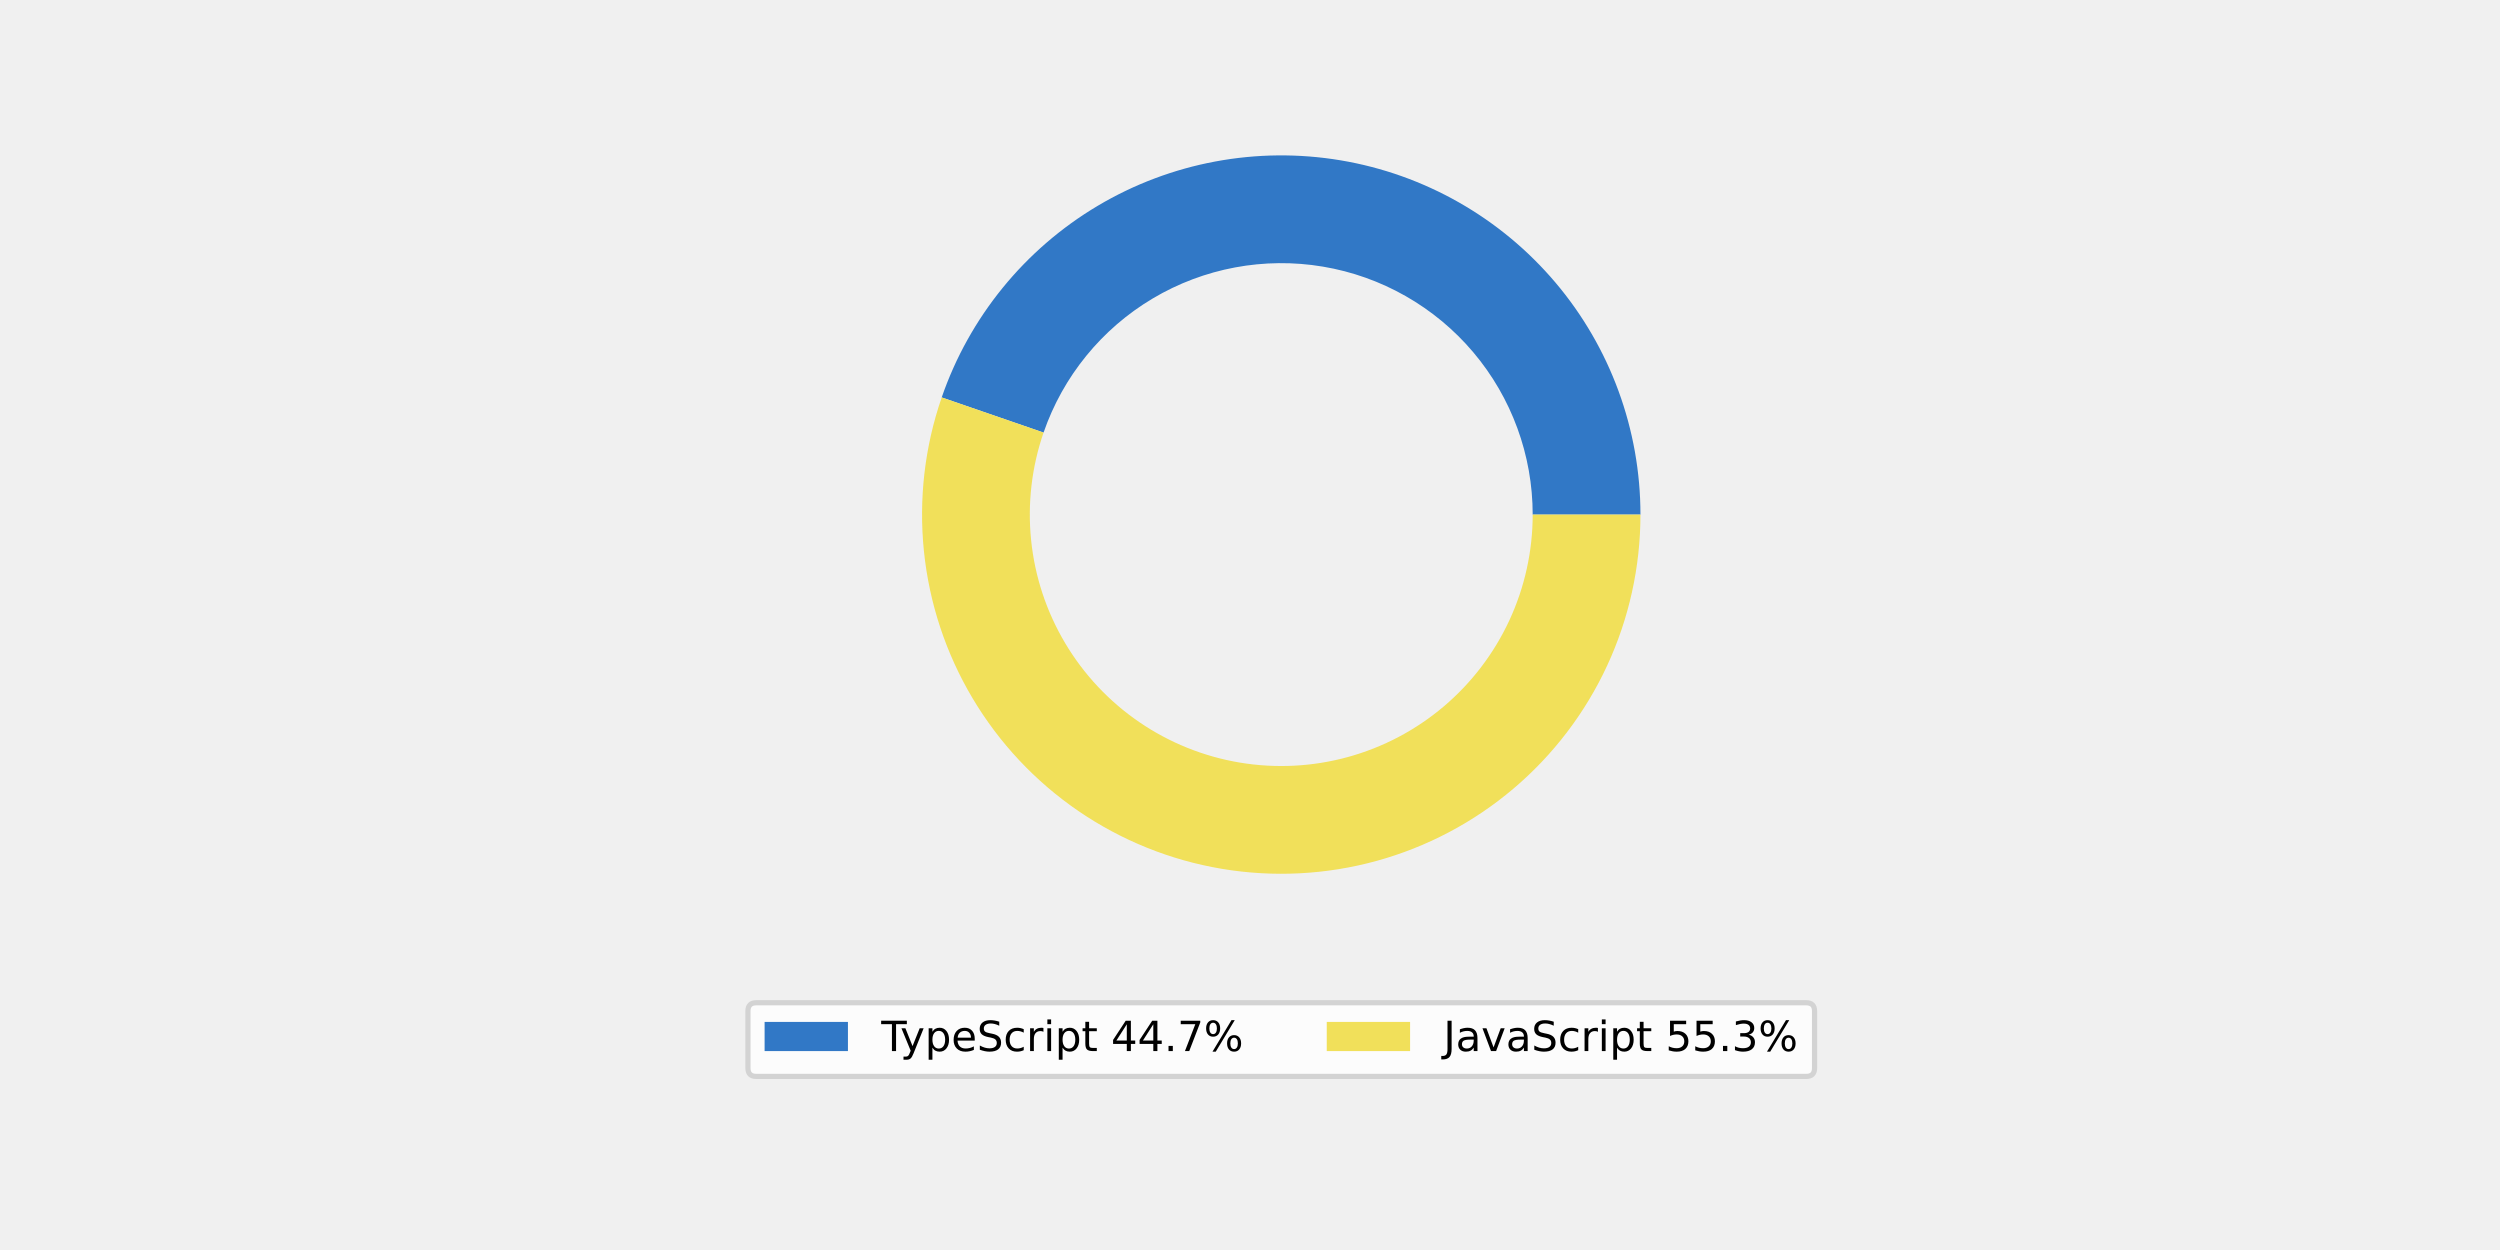
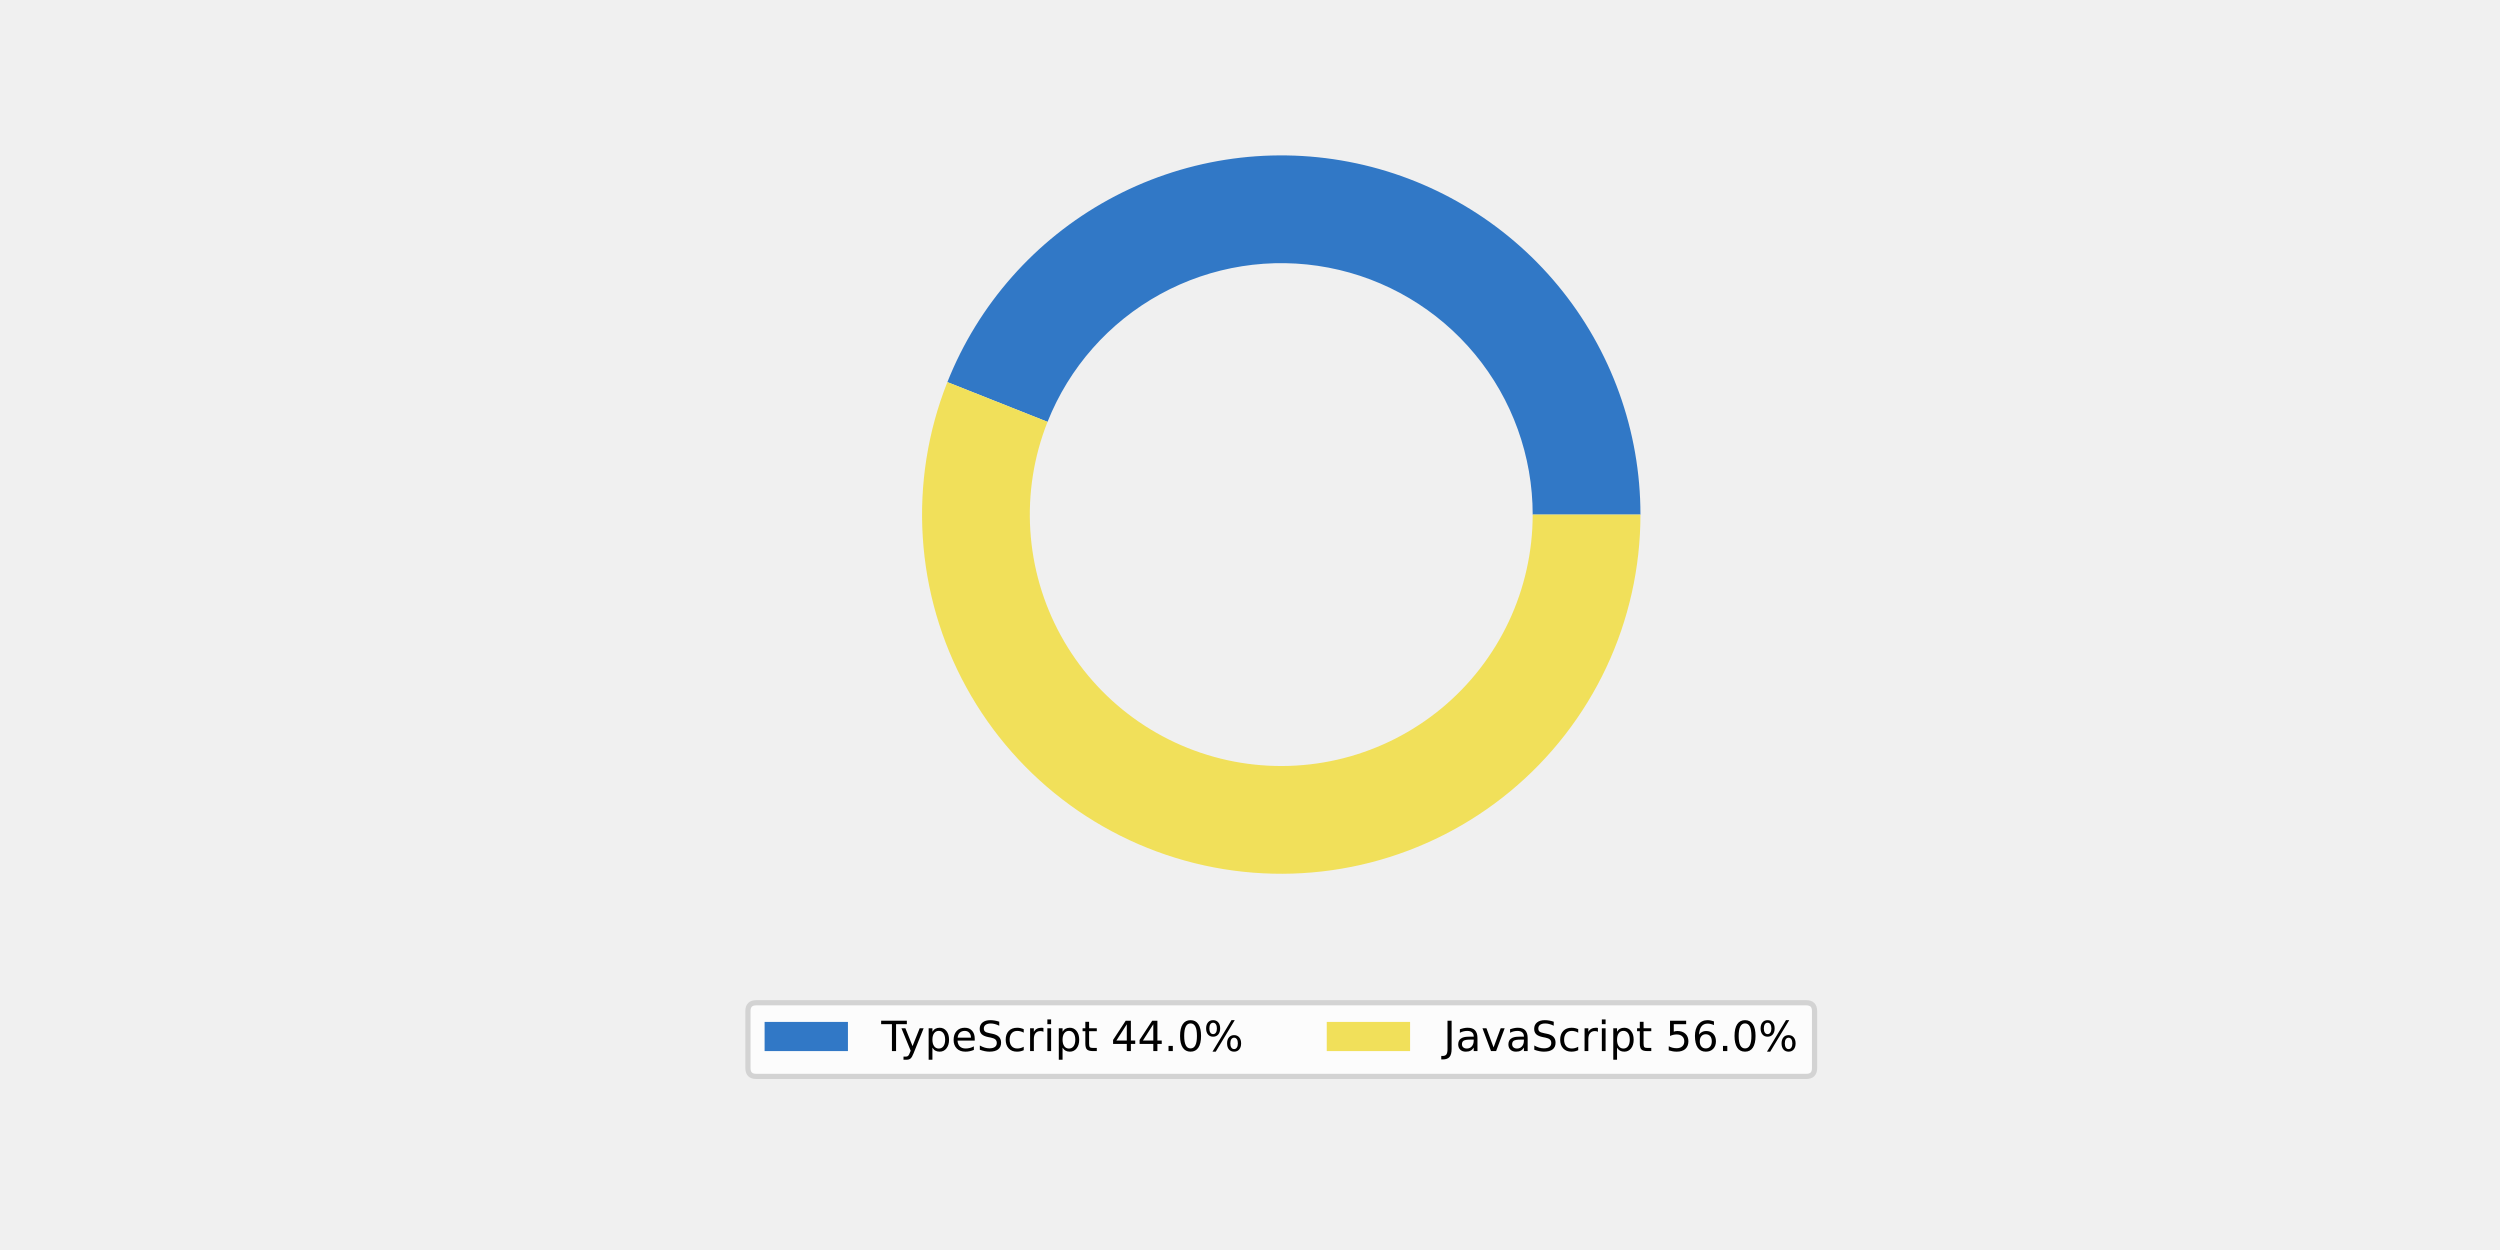
<svg xmlns="http://www.w3.org/2000/svg" xmlns:xlink="http://www.w3.org/1999/xlink" width="480pt" height="240pt" viewBox="0 0 480 240" version="1.1">
  <defs>
    <style type="text/css">*{stroke-linejoin: round; stroke-linecap: butt}</style>
  </defs>
  <g id="figure_1">
    <g id="patch_1">
      <path d="M 0 240  L 480 240  L 480 0  L 0 0  L 0 240  z " style="fill: none" />
    </g>
    <g id="axes_1">
      <g id="patch_2">
-         <path d="M 294.276 98.8  C 294.276 87.383 290.226 76.328 282.851 67.614  C 275.475 58.899 265.242 53.076 253.983 51.189  C 242.723 49.301 231.151 51.467 221.336 57.3  C 211.522 63.133 204.088 72.262 200.364 83.055  L 180.806 76.307  C 186.125 60.889 196.745 47.847 210.766 39.514  C 224.786 31.182 241.318 28.087 257.404 30.784  C 273.489 33.481 288.107 41.798 298.644 54.248  C 309.18 66.698 314.966 82.49 314.966 98.8  z " clip-path="url(#p004d422aff)" style="fill: #3178c6" />
+         <path d="M 294.276 98.8  C 294.276 87.572 290.359 76.688 283.203 68.035  C 276.047 59.382 266.092 53.491 255.064 51.383  C 244.035 49.275 232.609 51.079 222.767 56.482  C 212.924 61.886 205.269 70.558 201.128 80.995  L 181.897 73.364  C 187.813 58.454 198.749 46.066 212.81 38.346  C 226.871 30.627 243.193 28.049 258.948 31.061  C 274.704 34.073 288.925 42.488 299.147 54.85  C 309.369 67.211 314.966 82.76 314.966 98.8  z " clip-path="url(#p512ed6cf4c)" style="fill: #3178c6" />
      </g>
      <g id="patch_3">
-         <path d="M 200.364 83.055  C 198.076 89.686 197.261 96.737 197.975 103.715  C 198.689 110.694 200.916 117.434 204.5 123.464  C 208.084 129.494 212.939 134.672 218.728 138.634  C 224.516 142.597 231.099 145.251 238.017 146.411  C 244.936 147.571 252.025 147.209 258.789 145.351  C 265.553 143.493 271.832 140.182 277.186 135.651  C 282.541 131.119 286.844 125.474 289.796 119.11  C 292.747 112.746 294.276 105.815 294.276 98.8  L 314.966 98.8  C 314.966 108.821 312.781 118.723 308.565 127.814  C 304.349 136.906 298.202 144.97 290.552 151.444  C 282.903 157.917 273.933 162.647 264.27 165.302  C 254.607 167.956 244.48 168.473 234.596 166.816  C 224.713 165.159 215.309 161.368 207.04 155.706  C 198.771 150.045 191.834 142.649 186.714 134.034  C 181.594 125.419 178.413 115.791 177.393 105.822  C 176.373 95.853 177.537 85.78 180.806 76.307  z " clip-path="url(#p004d422aff)" style="fill: #f1e05a" />
+         <path d="M 201.128 80.995  C 198.506 87.601 197.376 94.706 197.817 101.799  C 198.259 108.893 200.262 115.803 203.682 122.033  C 207.103 128.263 211.858 133.662 217.606 137.843  C 223.354 142.023 229.955 144.883 236.936 146.217  C 243.917 147.552 251.108 147.328 257.992 145.563  C 264.877 143.797 271.288 140.532 276.765 136.003  C 282.242 131.474 286.653 125.79 289.679 119.359  C 292.706 112.928 294.276 105.908 294.276 98.8  L 314.966 98.8  C 314.966 108.954 312.723 118.983 308.399 128.17  C 304.075 137.357 297.775 145.476 289.95 151.947  C 282.126 158.418 272.967 163.081 263.132 165.604  C 253.297 168.126 243.025 168.445 233.052 166.539  C 223.079 164.633 213.648 160.547 205.437 154.575  C 197.225 148.603 190.433 140.891 185.546 131.99  C 180.66 123.09 177.799 113.219 177.168 103.085  C 176.537 92.951 178.152 82.802 181.897 73.364  z " clip-path="url(#p512ed6cf4c)" style="fill: #f1e05a" />
      </g>
    </g>
    <g id="axes_2">
      <g id="legend_1">
        <g id="patch_4">
          <path d="M 145.204 206.671  L 346.796 206.671  Q 348.396 206.671 348.396 205.071  L 348.396 194.129  Q 348.396 192.529 346.796 192.529  L 145.204 192.529  Q 143.604 192.529 143.604 194.129  L 143.604 205.071  Q 143.604 206.671 145.204 206.671  z " style="fill: #ffffff; opacity: 0.8; stroke: #cccccc; stroke-linejoin: miter" />
        </g>
        <g id="patch_5">
          <path d="M 146.804 201.808  L 162.804 201.808  L 162.804 196.208  L 146.804 196.208  z " style="fill: #3178c6" />
        </g>
        <g id="text_1">
          <g transform="translate(169.2038 201.8075) scale(0.08 -0.08)">
            <defs>
              <path id="DejaVuSans-54" d="M -19 4666  L 3928 4666  L 3928 4134  L 2272 4134  L 2272 0  L 1638 0  L 1638 4134  L -19 4134  L -19 4666  z " transform="scale(0.015625)" />
              <path id="DejaVuSans-79" d="M 2059 -325  Q 1816 -950 1584 -1140  Q 1353 -1331 966 -1331  L 506 -1331  L 506 -850  L 844 -850  Q 1081 -850 1212 -737  Q 1344 -625 1503 -206  L 1606 56  L 191 3500  L 800 3500  L 1894 763  L 2988 3500  L 3597 3500  L 2059 -325  z " transform="scale(0.015625)" />
              <path id="DejaVuSans-70" d="M 1159 525  L 1159 -1331  L 581 -1331  L 581 3500  L 1159 3500  L 1159 2969  Q 1341 3281 1617 3432  Q 1894 3584 2278 3584  Q 2916 3584 3314 3078  Q 3713 2572 3713 1747  Q 3713 922 3314 415  Q 2916 -91 2278 -91  Q 1894 -91 1617 61  Q 1341 213 1159 525  z M 3116 1747  Q 3116 2381 2855 2742  Q 2594 3103 2138 3103  Q 1681 3103 1420 2742  Q 1159 2381 1159 1747  Q 1159 1113 1420 752  Q 1681 391 2138 391  Q 2594 391 2855 752  Q 3116 1113 3116 1747  z " transform="scale(0.015625)" />
              <path id="DejaVuSans-65" d="M 3597 1894  L 3597 1613  L 953 1613  Q 991 1019 1311 708  Q 1631 397 2203 397  Q 2534 397 2845 478  Q 3156 559 3463 722  L 3463 178  Q 3153 47 2828 -22  Q 2503 -91 2169 -91  Q 1331 -91 842 396  Q 353 884 353 1716  Q 353 2575 817 3079  Q 1281 3584 2069 3584  Q 2775 3584 3186 3129  Q 3597 2675 3597 1894  z M 3022 2063  Q 3016 2534 2758 2815  Q 2500 3097 2075 3097  Q 1594 3097 1305 2825  Q 1016 2553 972 2059  L 3022 2063  z " transform="scale(0.015625)" />
              <path id="DejaVuSans-53" d="M 3425 4513  L 3425 3897  Q 3066 4069 2747 4153  Q 2428 4238 2131 4238  Q 1616 4238 1336 4038  Q 1056 3838 1056 3469  Q 1056 3159 1242 3001  Q 1428 2844 1947 2747  L 2328 2669  Q 3034 2534 3370 2195  Q 3706 1856 3706 1288  Q 3706 609 3251 259  Q 2797 -91 1919 -91  Q 1588 -91 1214 -16  Q 841 59 441 206  L 441 856  Q 825 641 1194 531  Q 1563 422 1919 422  Q 2459 422 2753 634  Q 3047 847 3047 1241  Q 3047 1584 2836 1778  Q 2625 1972 2144 2069  L 1759 2144  Q 1053 2284 737 2584  Q 422 2884 422 3419  Q 422 4038 858 4394  Q 1294 4750 2059 4750  Q 2388 4750 2728 4690  Q 3069 4631 3425 4513  z " transform="scale(0.015625)" />
              <path id="DejaVuSans-63" d="M 3122 3366  L 3122 2828  Q 2878 2963 2633 3030  Q 2388 3097 2138 3097  Q 1578 3097 1268 2742  Q 959 2388 959 1747  Q 959 1106 1268 751  Q 1578 397 2138 397  Q 2388 397 2633 464  Q 2878 531 3122 666  L 3122 134  Q 2881 22 2623 -34  Q 2366 -91 2075 -91  Q 1284 -91 818 406  Q 353 903 353 1747  Q 353 2603 823 3093  Q 1294 3584 2113 3584  Q 2378 3584 2631 3529  Q 2884 3475 3122 3366  z " transform="scale(0.015625)" />
              <path id="DejaVuSans-72" d="M 2631 2963  Q 2534 3019 2420 3045  Q 2306 3072 2169 3072  Q 1681 3072 1420 2755  Q 1159 2438 1159 1844  L 1159 0  L 581 0  L 581 3500  L 1159 3500  L 1159 2956  Q 1341 3275 1631 3429  Q 1922 3584 2338 3584  Q 2397 3584 2469 3576  Q 2541 3569 2628 3553  L 2631 2963  z " transform="scale(0.015625)" />
              <path id="DejaVuSans-69" d="M 603 3500  L 1178 3500  L 1178 0  L 603 0  L 603 3500  z M 603 4863  L 1178 4863  L 1178 4134  L 603 4134  L 603 4863  z " transform="scale(0.015625)" />
              <path id="DejaVuSans-74" d="M 1172 4494  L 1172 3500  L 2356 3500  L 2356 3053  L 1172 3053  L 1172 1153  Q 1172 725 1289 603  Q 1406 481 1766 481  L 2356 481  L 2356 0  L 1766 0  Q 1100 0 847 248  Q 594 497 594 1153  L 594 3053  L 172 3053  L 172 3500  L 594 3500  L 594 4494  L 1172 4494  z " transform="scale(0.015625)" />
              <path id="DejaVuSans-20" transform="scale(0.015625)" />
              <path id="DejaVuSans-34" d="M 2419 4116  L 825 1625  L 2419 1625  L 2419 4116  z M 2253 4666  L 3047 4666  L 3047 1625  L 3713 1625  L 3713 1100  L 3047 1100  L 3047 0  L 2419 0  L 2419 1100  L 313 1100  L 313 1709  L 2253 4666  z " transform="scale(0.015625)" />
              <path id="DejaVuSans-2e" d="M 684 794  L 1344 794  L 1344 0  L 684 0  L 684 794  z " transform="scale(0.015625)" />
-               <path id="DejaVuSans-37" d="M 525 4666  L 3525 4666  L 3525 4397  L 1831 0  L 1172 0  L 2766 4134  L 525 4134  L 525 4666  z " transform="scale(0.015625)" />
+               <path id="DejaVuSans-30" d="M 2034 4250  Q 1547 4250 1301 3770  Q 1056 3291 1056 2328  Q 1056 1369 1301 889  Q 1547 409 2034 409  Q 2525 409 2770 889  Q 3016 1369 3016 2328  Q 3016 3291 2770 3770  Q 2525 4250 2034 4250  z M 2034 4750  Q 2819 4750 3233 4129  Q 3647 3509 3647 2328  Q 3647 1150 3233 529  Q 2819 -91 2034 -91  Q 1250 -91 836 529  Q 422 1150 422 2328  Q 422 3509 836 4129  Q 1250 4750 2034 4750  z " transform="scale(0.015625)" />
              <path id="DejaVuSans-25" d="M 4653 2053  Q 4381 2053 4226 1822  Q 4072 1591 4072 1178  Q 4072 772 4226 539  Q 4381 306 4653 306  Q 4919 306 5073 539  Q 5228 772 5228 1178  Q 5228 1588 5073 1820  Q 4919 2053 4653 2053  z M 4653 2450  Q 5147 2450 5437 2106  Q 5728 1763 5728 1178  Q 5728 594 5436 251  Q 5144 -91 4653 -91  Q 4153 -91 3862 251  Q 3572 594 3572 1178  Q 3572 1766 3864 2108  Q 4156 2450 4653 2450  z M 1428 4353  Q 1159 4353 1004 4120  Q 850 3888 850 3481  Q 850 3069 1003 2837  Q 1156 2606 1428 2606  Q 1700 2606 1854 2837  Q 2009 3069 2009 3481  Q 2009 3884 1853 4118  Q 1697 4353 1428 4353  z M 4250 4750  L 4750 4750  L 1831 -91  L 1331 -91  L 4250 4750  z M 1428 4750  Q 1922 4750 2215 4408  Q 2509 4066 2509 3481  Q 2509 2891 2217 2550  Q 1925 2209 1428 2209  Q 931 2209 642 2551  Q 353 2894 353 3481  Q 353 4063 643 4406  Q 934 4750 1428 4750  z " transform="scale(0.015625)" />
            </defs>
            <use xlink:href="#DejaVuSans-54" />
            <use xlink:href="#DejaVuSans-79" transform="translate(45.45898 0)" />
            <use xlink:href="#DejaVuSans-70" transform="translate(104.6387 0)" />
            <use xlink:href="#DejaVuSans-65" transform="translate(168.1152 0)" />
            <use xlink:href="#DejaVuSans-53" transform="translate(229.6387 0)" />
            <use xlink:href="#DejaVuSans-63" transform="translate(293.1152 0)" />
            <use xlink:href="#DejaVuSans-72" transform="translate(348.0957 0)" />
            <use xlink:href="#DejaVuSans-69" transform="translate(389.209 0)" />
            <use xlink:href="#DejaVuSans-70" transform="translate(416.9922 0)" />
            <use xlink:href="#DejaVuSans-74" transform="translate(480.4688 0)" />
            <use xlink:href="#DejaVuSans-20" transform="translate(519.6777 0)" />
            <use xlink:href="#DejaVuSans-34" transform="translate(551.4648 0)" />
            <use xlink:href="#DejaVuSans-34" transform="translate(615.0879 0)" />
            <use xlink:href="#DejaVuSans-2e" transform="translate(678.7109 0)" />
-             <use xlink:href="#DejaVuSans-37" transform="translate(710.498 0)" />
+             <use xlink:href="#DejaVuSans-30" transform="translate(710.498 0)" />
            <use xlink:href="#DejaVuSans-25" transform="translate(774.1211 0)" />
          </g>
        </g>
        <g id="patch_6">
          <path d="M 254.736 201.808  L 270.736 201.808  L 270.736 196.208  L 254.736 196.208  z " style="fill: #f1e05a" />
        </g>
        <g id="text_2">
          <g transform="translate(277.1363 201.8075) scale(0.08 -0.08)">
            <defs>
              <path id="DejaVuSans-4a" d="M 628 4666  L 1259 4666  L 1259 325  Q 1259 -519 939 -900  Q 619 -1281 -91 -1281  L -331 -1281  L -331 -750  L -134 -750  Q 284 -750 456 -515  Q 628 -281 628 325  L 628 4666  z " transform="scale(0.015625)" />
              <path id="DejaVuSans-61" d="M 2194 1759  Q 1497 1759 1228 1600  Q 959 1441 959 1056  Q 959 750 1161 570  Q 1363 391 1709 391  Q 2188 391 2477 730  Q 2766 1069 2766 1631  L 2766 1759  L 2194 1759  z M 3341 1997  L 3341 0  L 2766 0  L 2766 531  Q 2569 213 2275 61  Q 1981 -91 1556 -91  Q 1019 -91 701 211  Q 384 513 384 1019  Q 384 1609 779 1909  Q 1175 2209 1959 2209  L 2766 2209  L 2766 2266  Q 2766 2663 2505 2880  Q 2244 3097 1772 3097  Q 1472 3097 1187 3025  Q 903 2953 641 2809  L 641 3341  Q 956 3463 1253 3523  Q 1550 3584 1831 3584  Q 2591 3584 2966 3190  Q 3341 2797 3341 1997  z " transform="scale(0.015625)" />
              <path id="DejaVuSans-76" d="M 191 3500  L 800 3500  L 1894 563  L 2988 3500  L 3597 3500  L 2284 0  L 1503 0  L 191 3500  z " transform="scale(0.015625)" />
              <path id="DejaVuSans-35" d="M 691 4666  L 3169 4666  L 3169 4134  L 1269 4134  L 1269 2991  Q 1406 3038 1543 3061  Q 1681 3084 1819 3084  Q 2600 3084 3056 2656  Q 3513 2228 3513 1497  Q 3513 744 3044 326  Q 2575 -91 1722 -91  Q 1428 -91 1123 -41  Q 819 9 494 109  L 494 744  Q 775 591 1075 516  Q 1375 441 1709 441  Q 2250 441 2565 725  Q 2881 1009 2881 1497  Q 2881 1984 2565 2268  Q 2250 2553 1709 2553  Q 1456 2553 1204 2497  Q 953 2441 691 2322  L 691 4666  z " transform="scale(0.015625)" />
-               <path id="DejaVuSans-33" d="M 2597 2516  Q 3050 2419 3304 2112  Q 3559 1806 3559 1356  Q 3559 666 3084 287  Q 2609 -91 1734 -91  Q 1441 -91 1130 -33  Q 819 25 488 141  L 488 750  Q 750 597 1062 519  Q 1375 441 1716 441  Q 2309 441 2620 675  Q 2931 909 2931 1356  Q 2931 1769 2642 2001  Q 2353 2234 1838 2234  L 1294 2234  L 1294 2753  L 1863 2753  Q 2328 2753 2575 2939  Q 2822 3125 2822 3475  Q 2822 3834 2567 4026  Q 2313 4219 1838 4219  Q 1578 4219 1281 4162  Q 984 4106 628 3988  L 628 4550  Q 988 4650 1302 4700  Q 1616 4750 1894 4750  Q 2613 4750 3031 4423  Q 3450 4097 3450 3541  Q 3450 3153 3228 2886  Q 3006 2619 2597 2516  z " transform="scale(0.015625)" />
+               <path id="DejaVuSans-36" d="M 2113 2584  Q 1688 2584 1439 2293  Q 1191 2003 1191 1497  Q 1191 994 1439 701  Q 1688 409 2113 409  Q 2538 409 2786 701  Q 3034 994 3034 1497  Q 3034 2003 2786 2293  Q 2538 2584 2113 2584  z M 3366 4563  L 3366 3988  Q 3128 4100 2886 4159  Q 2644 4219 2406 4219  Q 1781 4219 1451 3797  Q 1122 3375 1075 2522  Q 1259 2794 1537 2939  Q 1816 3084 2150 3084  Q 2853 3084 3261 2657  Q 3669 2231 3669 1497  Q 3669 778 3244 343  Q 2819 -91 2113 -91  Q 1303 -91 875 529  Q 447 1150 447 2328  Q 447 3434 972 4092  Q 1497 4750 2381 4750  Q 2619 4750 2861 4703  Q 3103 4656 3366 4563  z " transform="scale(0.015625)" />
            </defs>
            <use xlink:href="#DejaVuSans-4a" />
            <use xlink:href="#DejaVuSans-61" transform="translate(29.49219 0)" />
            <use xlink:href="#DejaVuSans-76" transform="translate(90.77148 0)" />
            <use xlink:href="#DejaVuSans-61" transform="translate(149.9512 0)" />
            <use xlink:href="#DejaVuSans-53" transform="translate(211.2305 0)" />
            <use xlink:href="#DejaVuSans-63" transform="translate(274.707 0)" />
            <use xlink:href="#DejaVuSans-72" transform="translate(329.6875 0)" />
            <use xlink:href="#DejaVuSans-69" transform="translate(370.8008 0)" />
            <use xlink:href="#DejaVuSans-70" transform="translate(398.584 0)" />
            <use xlink:href="#DejaVuSans-74" transform="translate(462.0605 0)" />
            <use xlink:href="#DejaVuSans-20" transform="translate(501.2695 0)" />
            <use xlink:href="#DejaVuSans-35" transform="translate(533.0566 0)" />
-             <use xlink:href="#DejaVuSans-35" transform="translate(596.6797 0)" />
+             <use xlink:href="#DejaVuSans-36" transform="translate(596.6797 0)" />
            <use xlink:href="#DejaVuSans-2e" transform="translate(660.3027 0)" />
-             <use xlink:href="#DejaVuSans-33" transform="translate(692.0898 0)" />
+             <use xlink:href="#DejaVuSans-30" transform="translate(692.0898 0)" />
            <use xlink:href="#DejaVuSans-25" transform="translate(755.7129 0)" />
          </g>
        </g>
      </g>
    </g>
  </g>
  <defs>
-     <clipPath id="p004d422aff">
+     <clipPath id="p512ed6cf4c">
      <path d="M 316 98.8  C 316 89.608 314.189 80.505 310.672 72.012  C 307.154 63.52 301.997 55.802 295.497 49.303  C 288.998 42.803 281.28 37.646 272.788 34.128  C 264.295 30.611 255.192 28.8 246 28.8  C 236.808 28.8 227.705 30.611 219.212 34.128  C 210.72 37.646 203.002 42.803 196.503 49.303  C 190.003 55.802 184.846 63.52 181.328 72.012  C 177.811 80.505 176 89.608 176 98.8  C 176 107.992 177.811 117.095 181.328 125.588  C 184.846 134.08 190.003 141.798 196.503 148.297  C 203.002 154.797 210.72 159.954 219.212 163.472  C 227.705 166.989 236.808 168.8 246 168.8  C 255.192 168.8 264.295 166.989 272.788 163.472  C 281.28 159.954 288.998 154.797 295.497 148.297  C 301.997 141.798 307.154 134.08 310.672 125.588  C 314.189 117.095 316 107.992 316 98.8  M 246 98.8  C 246 98.8 246 98.8 246 98.8  C 246 98.8 246 98.8 246 98.8  C 246 98.8 246 98.8 246 98.8  C 246 98.8 246 98.8 246 98.8  C 246 98.8 246 98.8 246 98.8  C 246 98.8 246 98.8 246 98.8  C 246 98.8 246 98.8 246 98.8  C 246 98.8 246 98.8 246 98.8  C 246 98.8 246 98.8 246 98.8  C 246 98.8 246 98.8 246 98.8  C 246 98.8 246 98.8 246 98.8  C 246 98.8 246 98.8 246 98.8  C 246 98.8 246 98.8 246 98.8  C 246 98.8 246 98.8 246 98.8  C 246 98.8 246 98.8 246 98.8  C 246 98.8 246 98.8 246 98.8  z " />
    </clipPath>
  </defs>
</svg>
